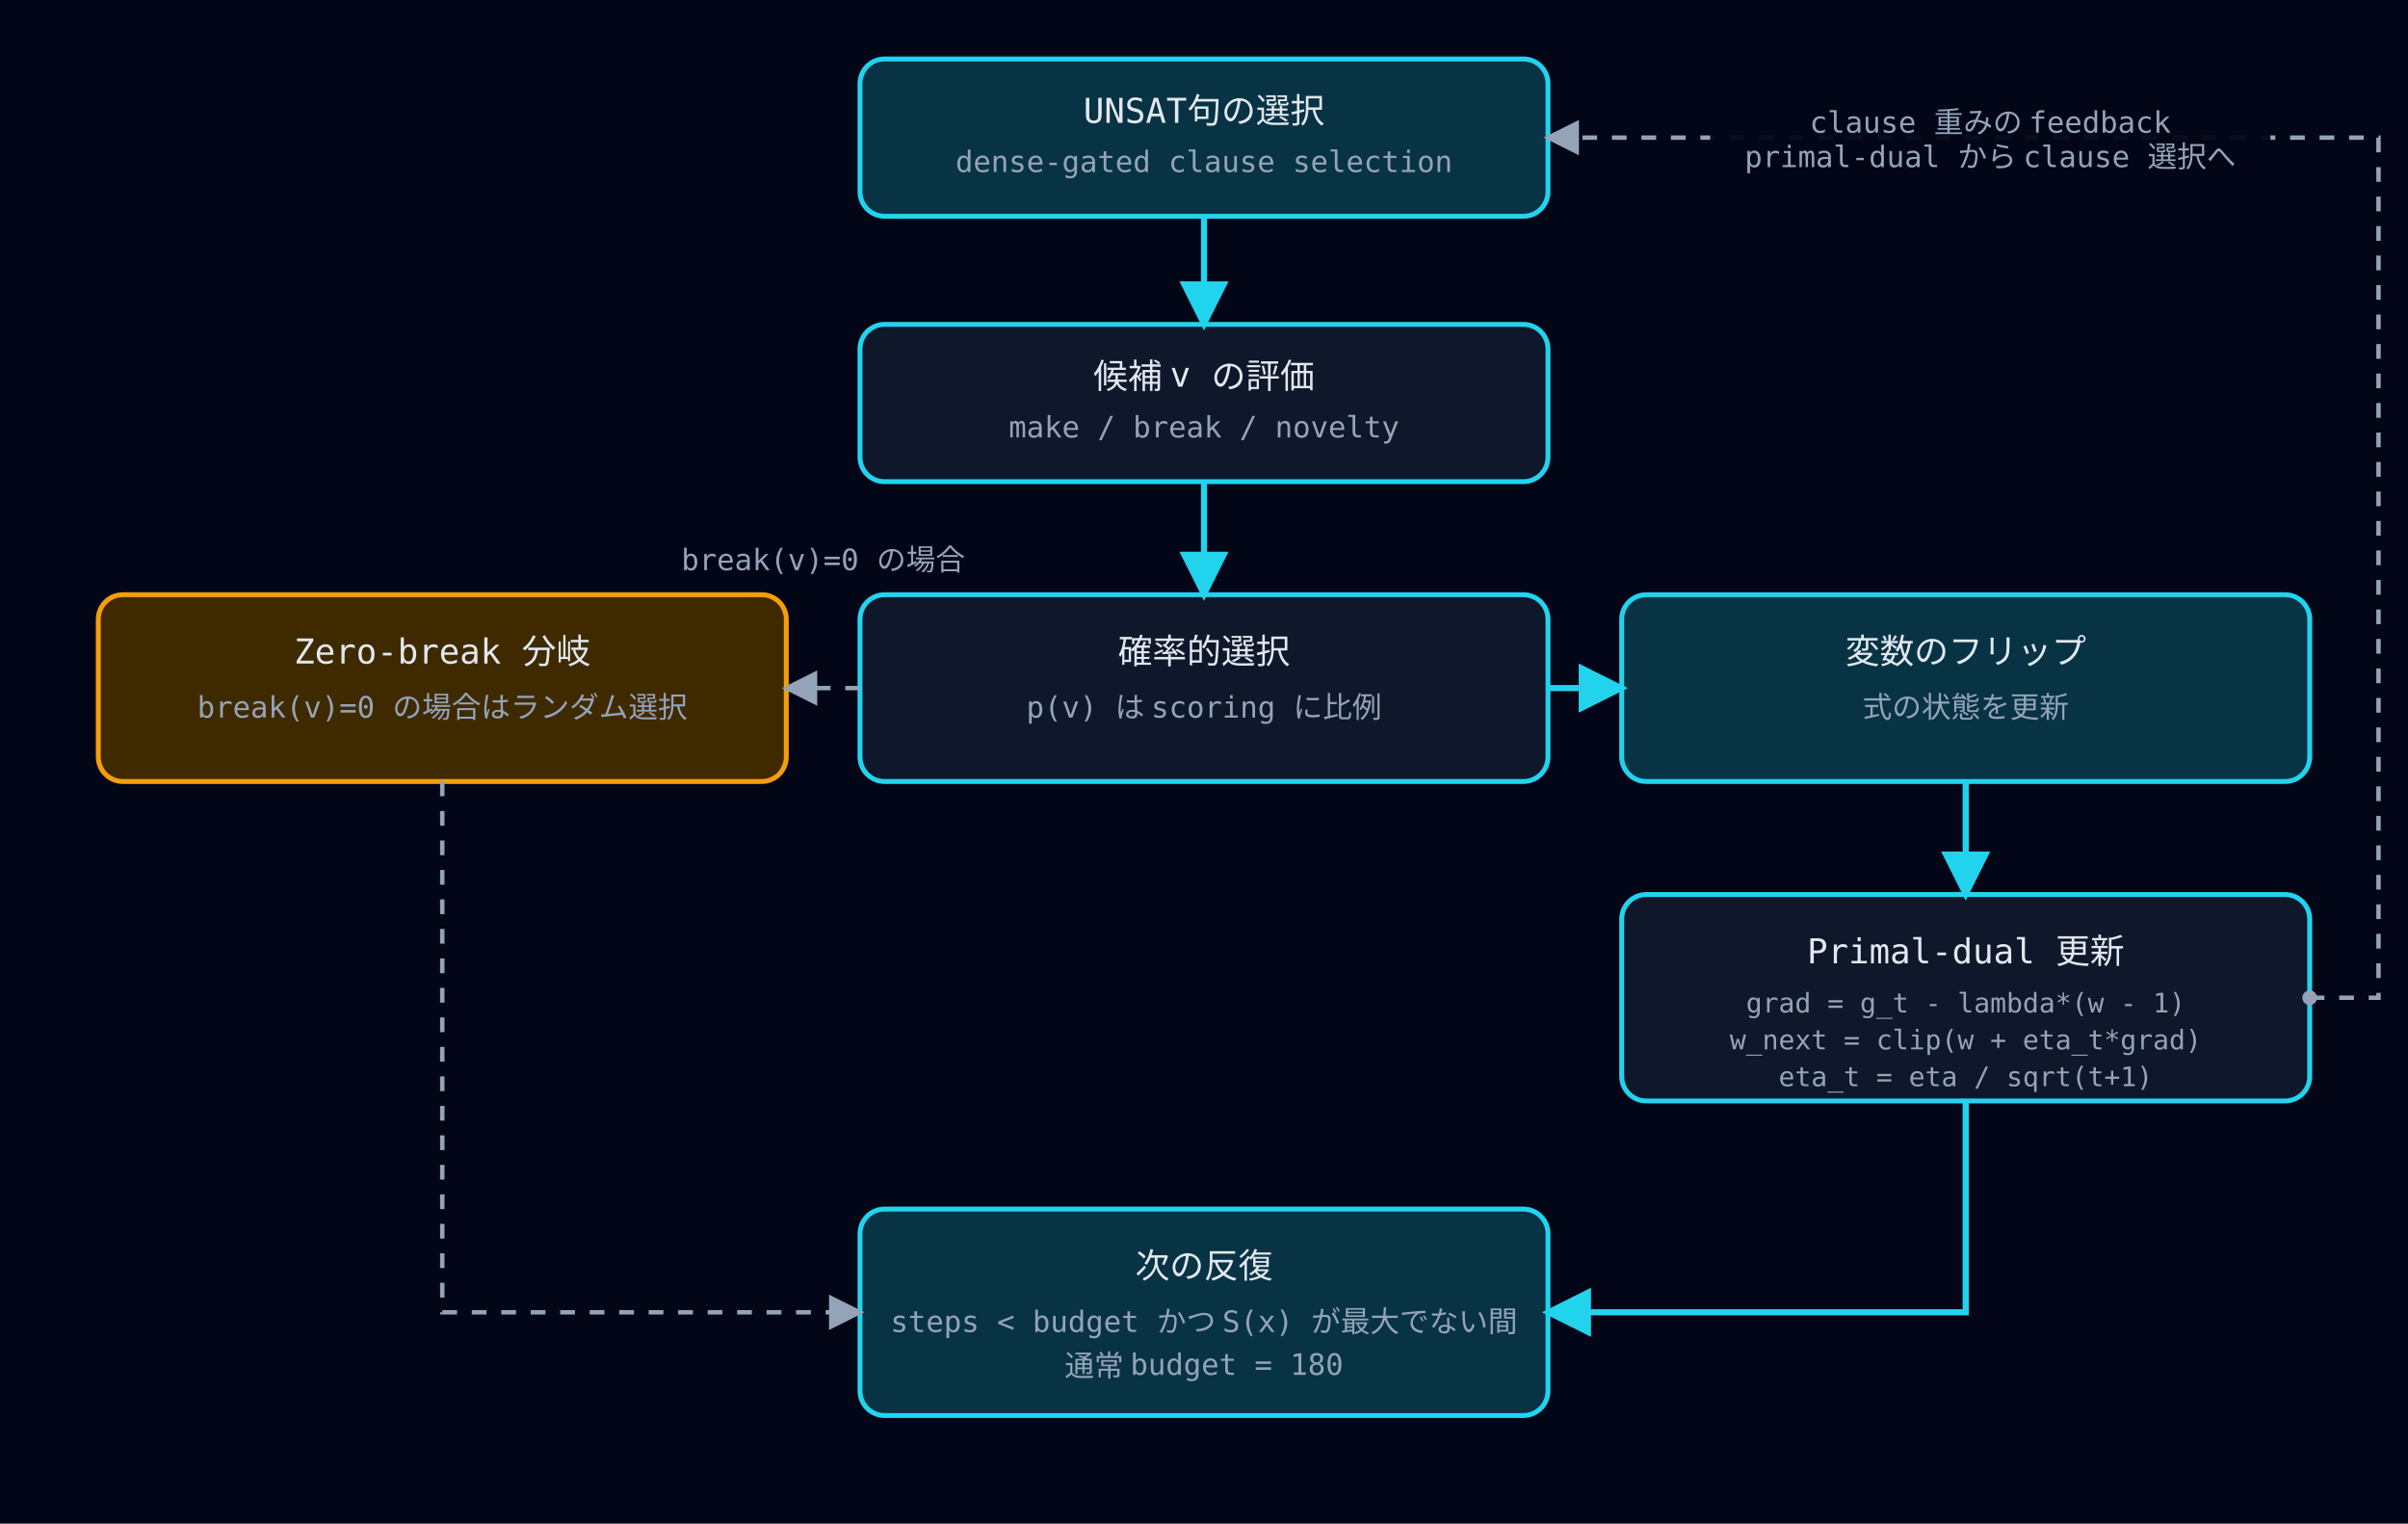
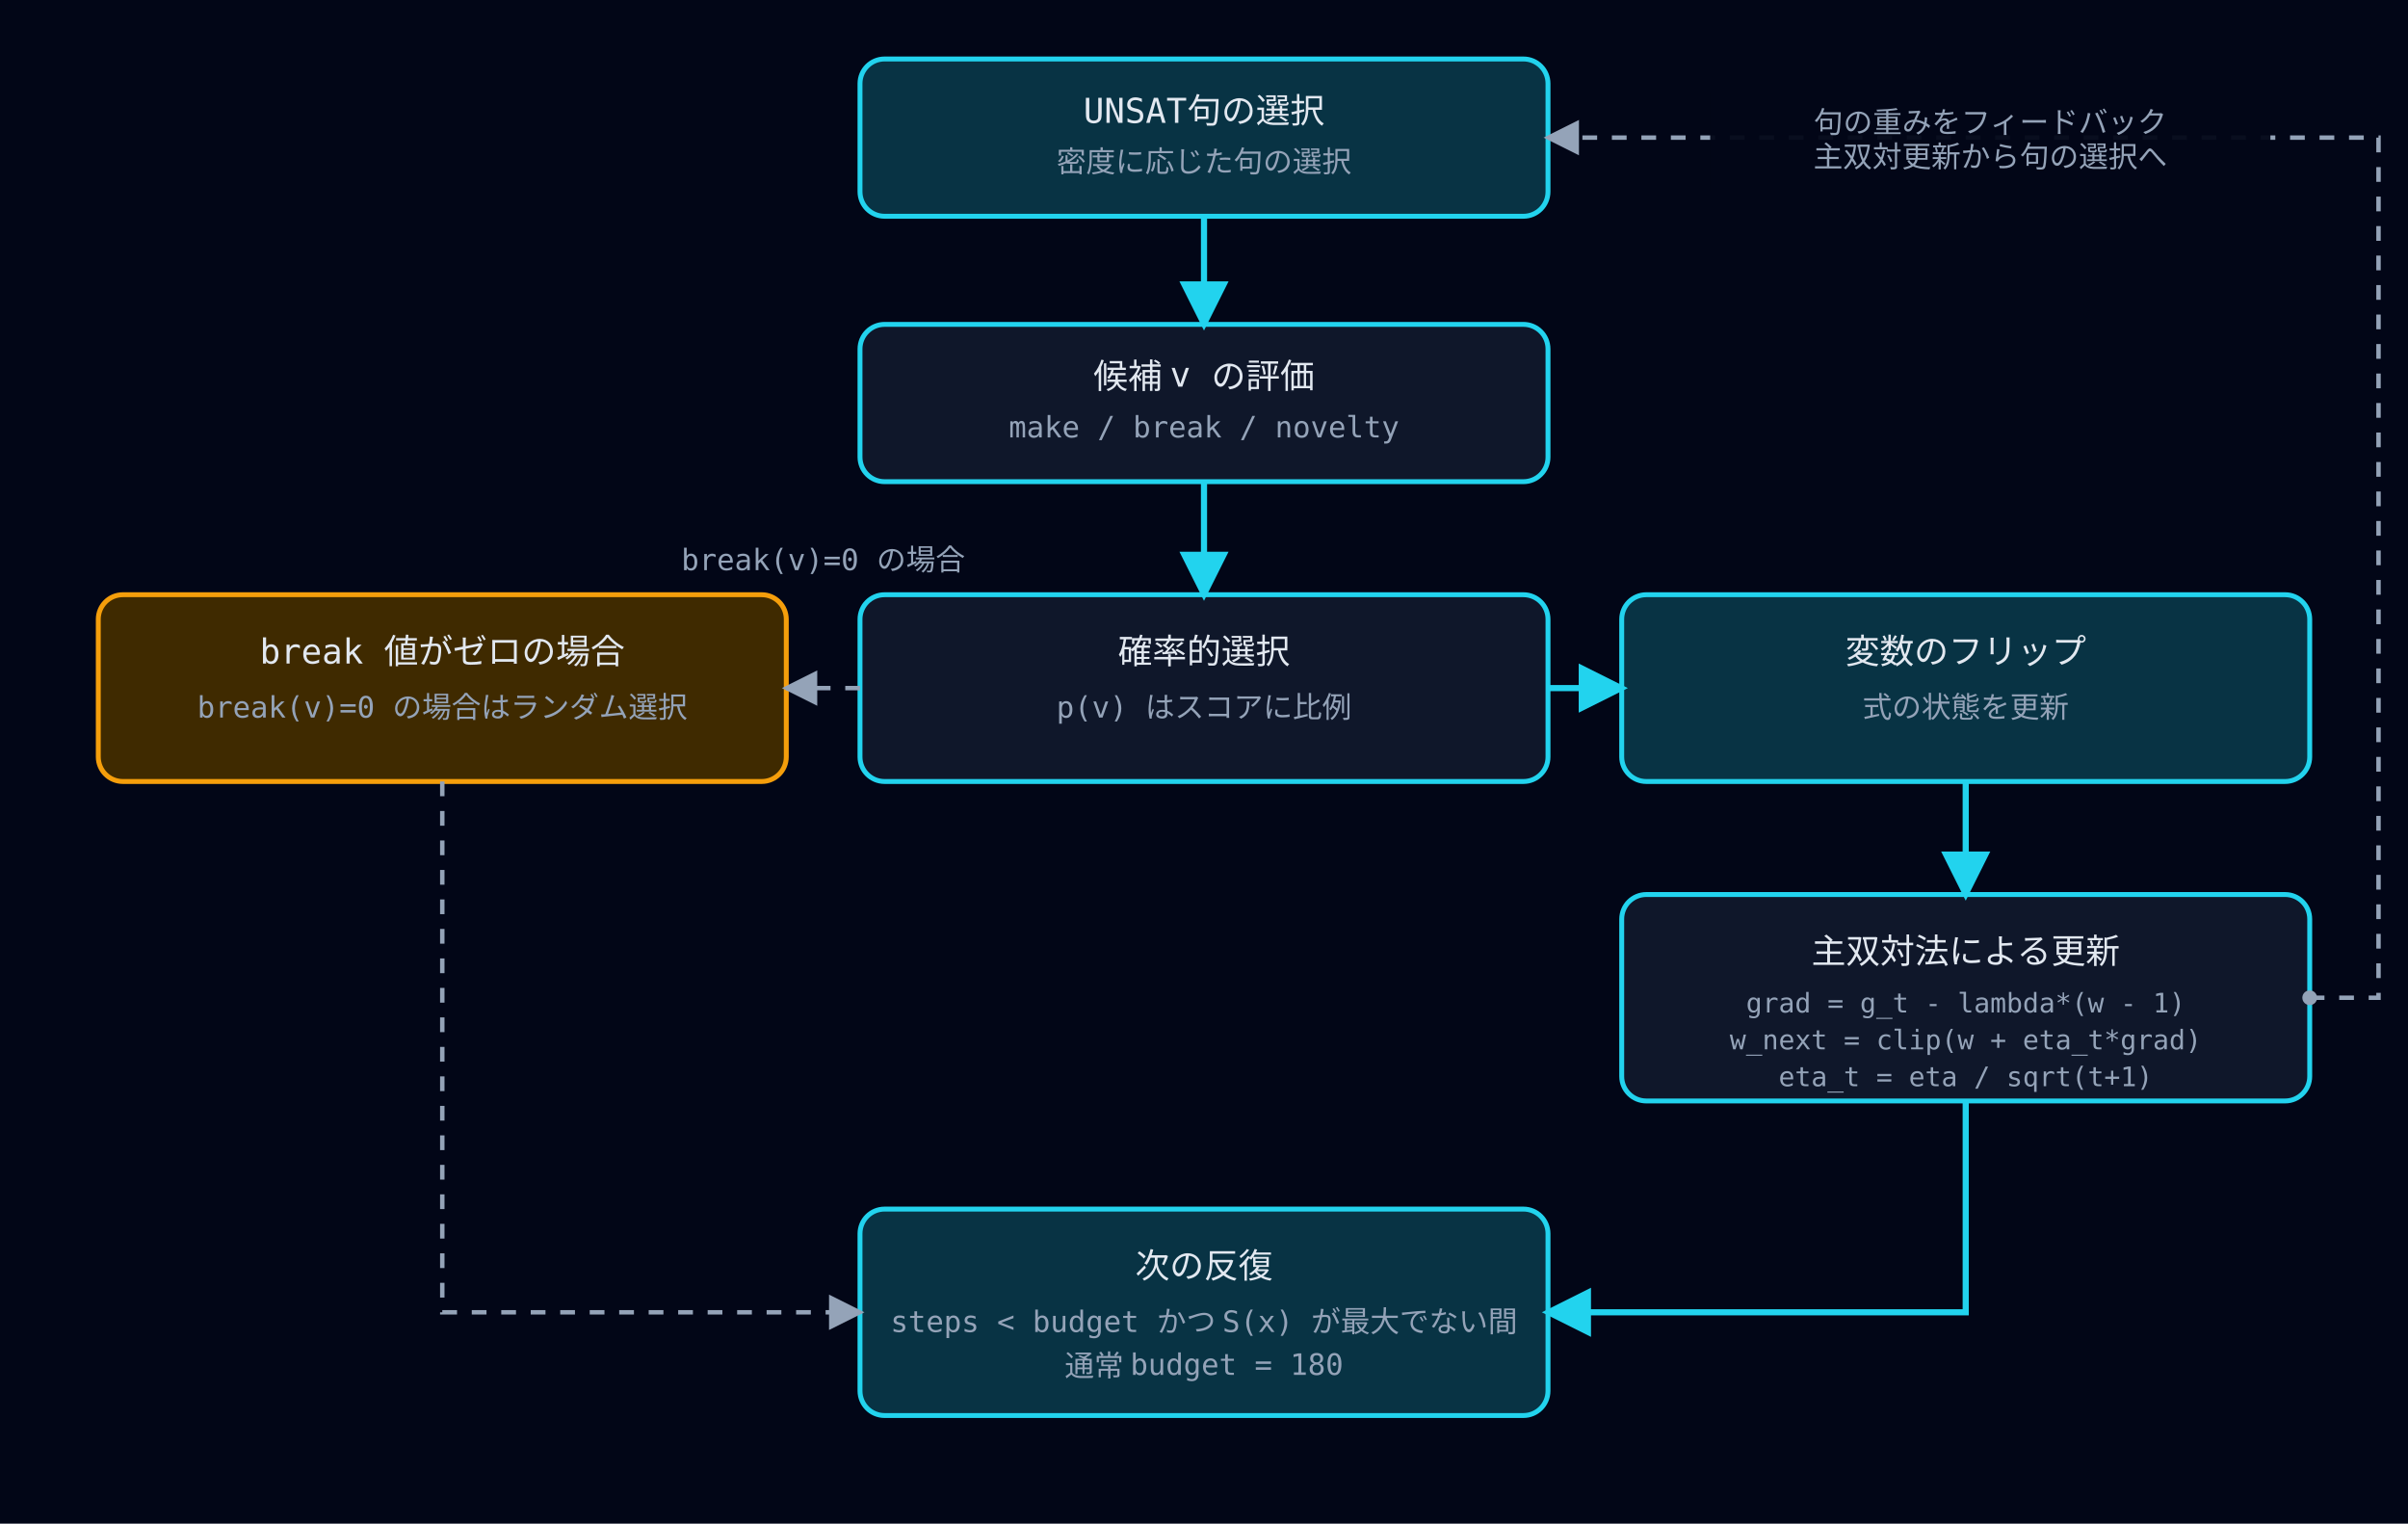
<svg xmlns="http://www.w3.org/2000/svg" viewBox="0 0 980 620" role="img" aria-labelledby="title desc">
  <defs>
    <marker id="arrow-solid" markerWidth="8" markerHeight="8" refX="7" refY="4" orient="auto">
      <polygon points="0 0, 8 4, 0 8" fill="#22d3ee" />
    </marker>
    <marker id="arrow-dashed" markerWidth="8" markerHeight="8" refX="7" refY="4" orient="auto">
      <polygon points="0 0, 8 4, 0 8" fill="#94a3b8" />
    </marker>
    <style>
      .bg { fill: #020617; }
      .box { fill: #0f172a; stroke: #22d3ee; stroke-width: 2; rx: 10; }
      .box-accent { fill: #083344; stroke: #22d3ee; stroke-width: 2; rx: 10; }
      .box-warm { fill: #3f2a00; stroke: #f59e0b; stroke-width: 2; rx: 10; }
      .txt { fill: #e2e8f0; font-family: 'Cascadia Code', 'JetBrains Mono', monospace; font-size: 14px; }
      .caption { fill: #94a3b8; font-family: 'Cascadia Code', 'JetBrains Mono', monospace; font-size: 12px; }
      .formula { fill: #94a3b8; font-family: 'Cascadia Code', 'JetBrains Mono', monospace; font-size: 11px; }
      .line { stroke: #22d3ee; stroke-width: 2.5; fill: none; marker-end: url(#arrow-solid); }
      .line-d { stroke: #94a3b8; stroke-width: 1.8; fill: none; stroke-dasharray: 6 6; marker-end: url(#arrow-dashed); }
    </style>
  </defs>
  <rect class="bg" x="0" y="0" width="980" height="620" />
  <rect class="box-accent" x="350" y="24" width="280" height="64" rx="10" />
  <text class="txt" x="490" y="50" text-anchor="middle">UNSAT句の選択</text>
-   <text class="caption" x="490" y="70" text-anchor="middle">dense-gated clause selection</text>
+   <text class="caption" x="490" y="70" text-anchor="middle">密度に応じた句の選択</text>
  <rect class="box" x="350" y="132" width="280" height="64" rx="10" />
  <text class="txt" x="490" y="158" text-anchor="middle">候補 v の評価</text>
  <text class="caption" x="490" y="178" text-anchor="middle">make / break / novelty</text>
  <rect class="box-warm" x="40" y="242" width="280" height="76" rx="10" />
-   <text class="txt" x="180" y="270" text-anchor="middle">Zero-break 分岐</text>
+   <text class="txt" x="180" y="270" text-anchor="middle">break 値がゼロの場合</text>
  <text class="caption" x="180" y="292" text-anchor="middle">break(v)=0 の場合はランダム選択</text>
  <rect class="box" x="350" y="242" width="280" height="76" rx="10" />
  <text class="txt" x="490" y="270" text-anchor="middle">確率的選択</text>
-   <text class="caption" x="490" y="292" text-anchor="middle">p(v) は scoring に比例</text>
+   <text class="caption" x="490" y="292" text-anchor="middle">p(v) はスコアに比例</text>
  <rect class="box-accent" x="660" y="242" width="280" height="76" rx="10" />
  <text class="txt" x="800" y="270" text-anchor="middle">変数のフリップ</text>
  <text class="caption" x="800" y="292" text-anchor="middle">式の状態を更新</text>
  <rect class="box" x="660" y="364" width="280" height="84" rx="10" />
-   <text class="txt" x="800" y="392" text-anchor="middle">Primal-dual 更新</text>
+   <text class="txt" x="800" y="392" text-anchor="middle">主双対法による更新</text>
  <text class="formula" x="800" y="412" text-anchor="middle">grad = g_t - lambda*(w - 1)</text>
  <text class="formula" x="800" y="427" text-anchor="middle">w_next = clip(w + eta_t*grad)</text>
  <text class="formula" x="800" y="442" text-anchor="middle">eta_t = eta / sqrt(t+1)</text>
  <rect class="box-accent" x="350" y="492" width="280" height="84" rx="10" />
  <text class="txt" x="490" y="520" text-anchor="middle">次の反復</text>
  <text class="caption" x="490" y="542" text-anchor="middle">steps &lt; budget かつ S(x) が最大でない間</text>
  <text class="caption" x="490" y="560" text-anchor="middle">通常 budget = 180</text>
  <path class="line" d="M490 88 L490 132" />
  <path class="line" d="M490 196 L490 242" />
  <path class="line" d="M630 280 L660 280" />
  <path class="line" d="M800 318 L800 364" />
  <path class="line" d="M800 448 L800 534 L630 534" />
  <path class="line-d" d="M350 280 L320 280" />
  <path class="line-d" d="M180 318 L180 534 L350 534" />
  <path class="line-d" d="M940 406 L968 406 L968 56 L630 56" />
  <circle cx="940" cy="406" r="3" fill="#94a3b8" />
  <text class="caption" x="335" y="232" text-anchor="middle">break(v)=0 の場合</text>
  <rect x="696" y="38" width="228" height="40" fill="#020617" opacity="0.95" />
-   <text class="caption" x="810" y="54" text-anchor="middle">clause 重みの feedback</text>
-   <text class="caption" x="810" y="68" text-anchor="middle">primal-dual から clause 選択へ</text>
+   <text class="caption" x="810" y="54" text-anchor="middle">句の重みをフィードバック</text>
+   <text class="caption" x="810" y="68" text-anchor="middle">主双対更新から句の選択へ</text>
</svg>
